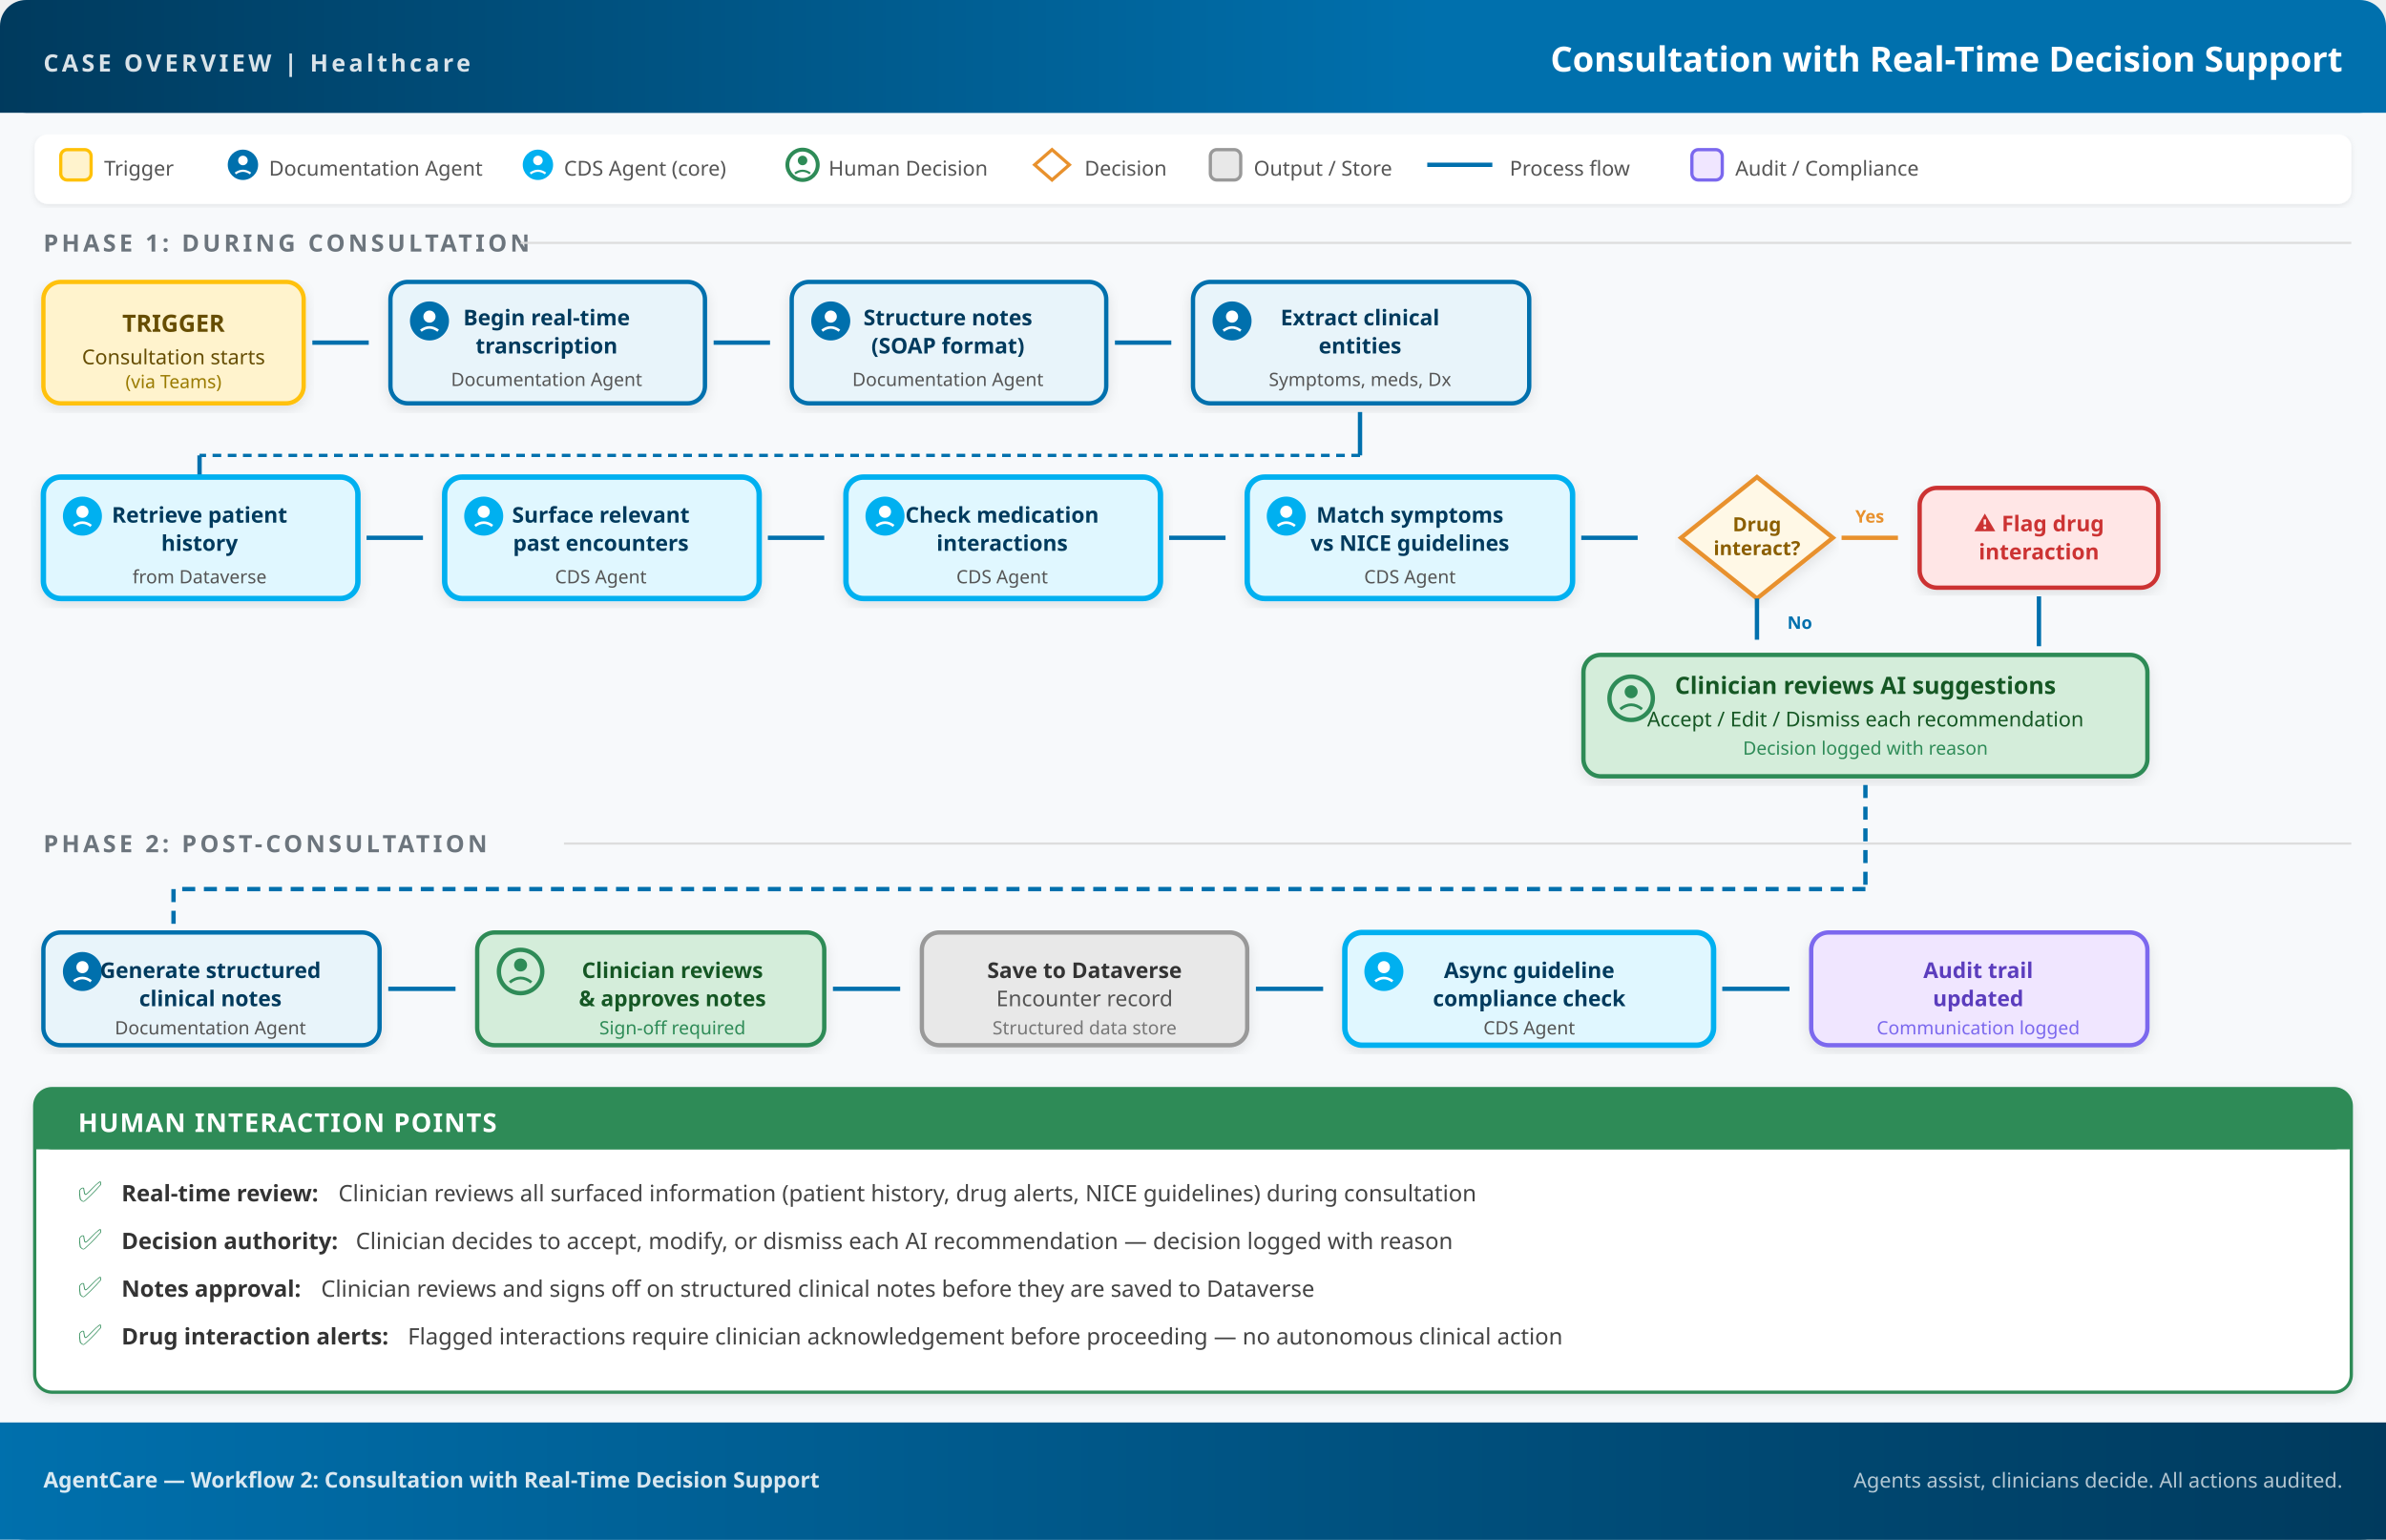
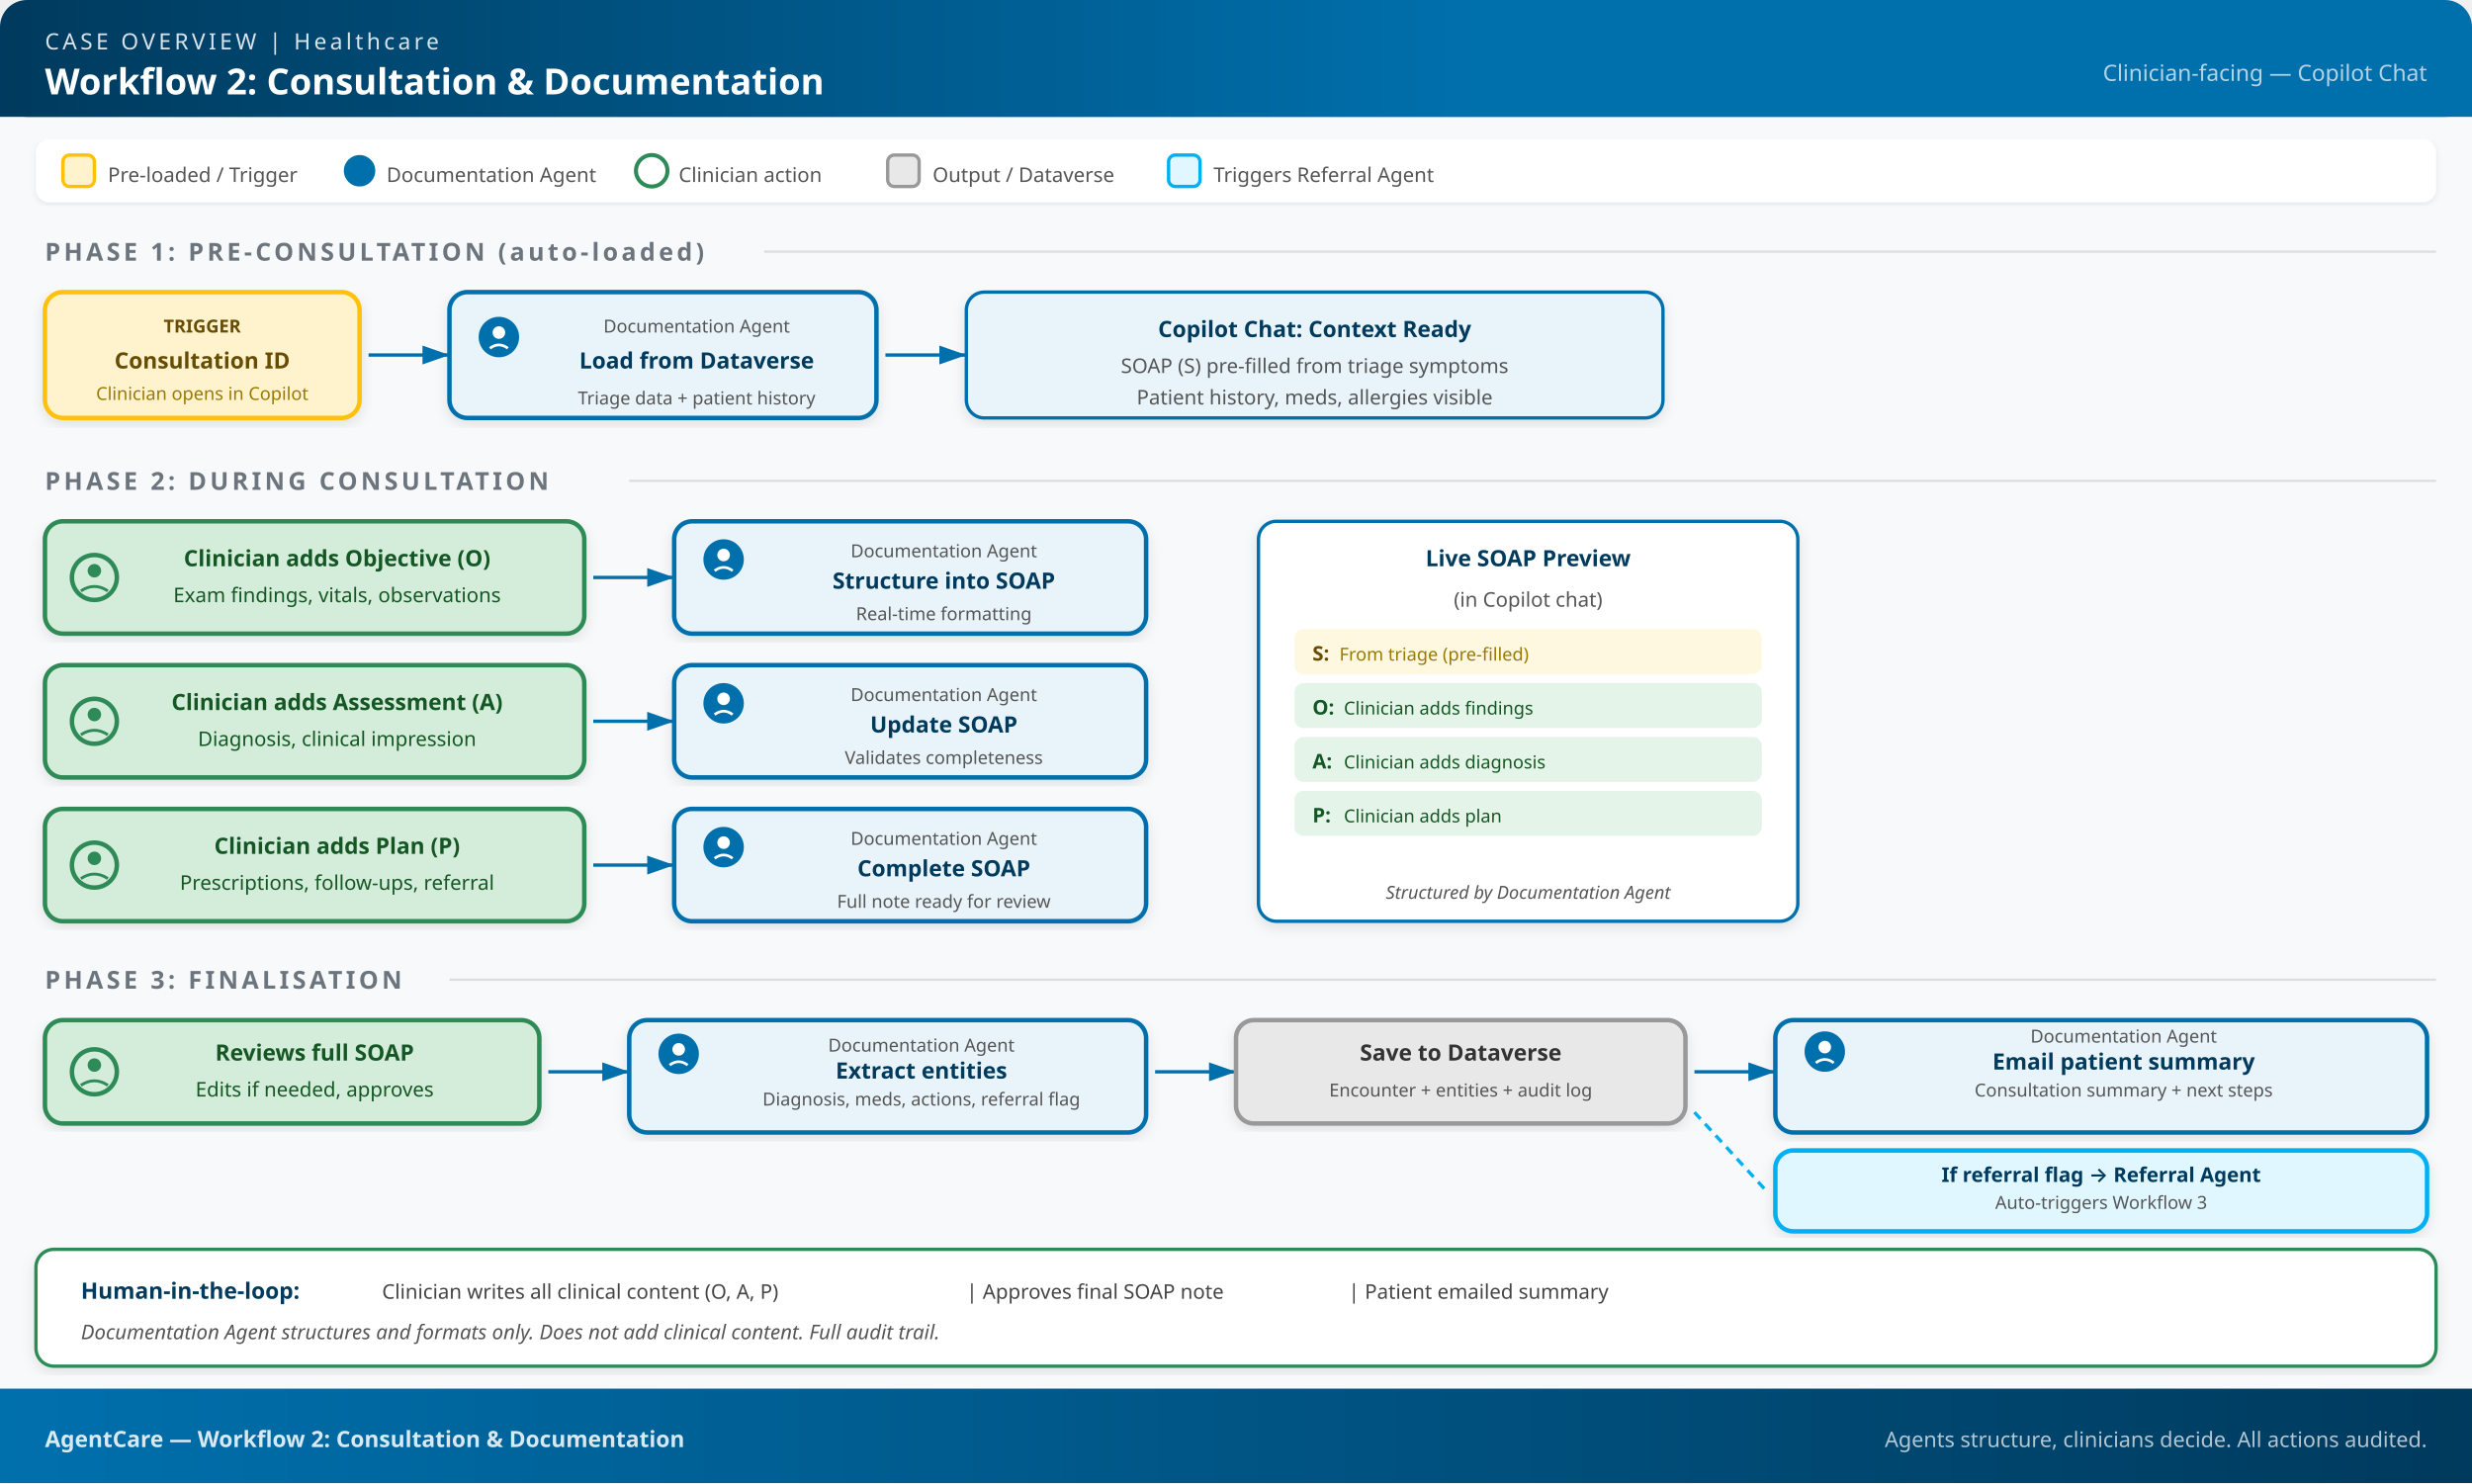
- <svg xmlns="http://www.w3.org/2000/svg" viewBox="0 0 1100 710" font-family="'Segoe UI', -apple-system, sans-serif">
+ <svg xmlns="http://www.w3.org/2000/svg" viewBox="0 0 1100 660" font-family="'Segoe UI', -apple-system, sans-serif">
  <defs>
    <filter id="shadow" x="-4%" y="-4%" width="108%" height="112%">
      <feDropShadow dx="0" dy="2" stdDeviation="3" flood-opacity="0.10" />
    </filter>
    <filter id="shadowSm" x="-2%" y="-2%" width="104%" height="108%">
      <feDropShadow dx="0" dy="1" stdDeviation="1.5" flood-opacity="0.08" />
    </filter>
-     <marker id="arrowR" viewBox="0 0 10 7" refX="10" refY="3.5" markerWidth="10" markerHeight="7" orient="auto">
+     <marker id="arr" viewBox="0 0 10 7" refX="10" refY="3.5" markerWidth="8" markerHeight="6" orient="auto">
      <polygon points="0 0, 10 3.5, 0 7" fill="#0070AD" />
    </marker>
-     <marker id="arrowD" viewBox="0 0 7 10" refX="3.5" refY="10" markerWidth="7" markerHeight="10" orient="auto">
-       <polygon points="0 0, 3.5 10, 7 0" fill="#0070AD" />
+     <marker id="arrG" viewBox="0 0 10 7" refX="10" refY="3.5" markerWidth="8" markerHeight="6" orient="auto">
+       <polygon points="0 0, 10 3.5, 0 7" fill="#2E8B57" />
    </marker>
    <linearGradient id="headerGrad" x1="0" y1="0" x2="1" y2="0">
      <stop offset="0%" stop-color="#003A5D" />
      <stop offset="60%" stop-color="#0070AD" />
      <stop offset="100%" stop-color="#0070AD" />
    </linearGradient>
    <linearGradient id="footerGrad" x1="0" y1="0" x2="1" y2="0">
      <stop offset="0%" stop-color="#0070AD" />
      <stop offset="100%" stop-color="#003A5D" />
    </linearGradient>
  </defs>
-   <rect width="1100" height="710" rx="12" fill="#F7F9FB" />
+   <rect width="1100" height="660" rx="12" fill="#F7F9FB" />
  <rect width="1100" height="52" rx="12" fill="url(#headerGrad)" />
  <rect y="40" width="1100" height="12" fill="url(#headerGrad)" />
-   <text x="20" y="33" fill="white" font-size="11" font-weight="600" letter-spacing="1.5" opacity="0.85">CASE OVERVIEW | Healthcare</text>
-   <text x="1080" y="33" text-anchor="end" fill="white" font-size="16" font-weight="700">Consultation with Real-Time Decision Support</text>
-   <rect x="16" y="62" width="1068" height="32" rx="6" fill="white" filter="url(#shadowSm)" />
+   <text x="20" y="22" fill="white" font-size="10" font-weight="400" letter-spacing="1.5" opacity="0.85">CASE OVERVIEW | Healthcare</text>
+   <text x="20" y="42" fill="white" font-size="16" font-weight="700">Workflow 2: Consultation &amp; Documentation</text>
+   <text x="1080" y="36" text-anchor="end" fill="white" font-size="10" opacity="0.7">Clinician-facing — Copilot Chat</text>
+   <rect x="16" y="62" width="1068" height="28" rx="6" fill="white" filter="url(#shadowSm)" />
  <rect x="28" y="69" width="14" height="14" rx="3" fill="#fff3cd" stroke="#ffc107" stroke-width="1.5" />
-   <text x="48" y="81" font-size="9.5" fill="#555">Trigger</text>
-   <circle cx="112" cy="76" r="7" fill="#0070AD" />
-   <circle cx="112" cy="74" r="2.2" fill="white" />
-   <path d="M108.5,80 Q112,77.5 115.5,80" fill="none" stroke="white" stroke-width="1" />
-   <text x="124" y="81" font-size="9.5" fill="#555">Documentation Agent</text>
-   <circle cx="248" cy="76" r="7" fill="#00B0F0" />
-   <circle cx="248" cy="74" r="2.2" fill="white" />
-   <path d="M244.5,80 Q248,77.5 251.5,80" fill="none" stroke="white" stroke-width="1" />
-   <text x="260" y="81" font-size="9.5" fill="#555">CDS Agent (core)</text>
-   <circle cx="370" cy="76" r="7" fill="none" stroke="#2E8B57" stroke-width="1.8" />
-   <circle cx="370" cy="74" r="2.2" fill="#2E8B57" />
-   <path d="M366.5,80 Q370,77.5 373.5,80" fill="none" stroke="#2E8B57" stroke-width="1" />
-   <text x="382" y="81" font-size="9.5" fill="#555">Human Decision</text>
-   <polygon points="485,69 493,76 485,83 477,76" fill="none" stroke="#E8912D" stroke-width="1.5" />
-   <text x="500" y="81" font-size="9.5" fill="#555">Decision</text>
-   <rect x="558" y="69" width="14" height="14" rx="3" fill="#e8e8e8" stroke="#999" stroke-width="1.5" />
-   <text x="578" y="81" font-size="9.5" fill="#555">Output / Store</text>
-   <line x1="658" y1="76" x2="688" y2="76" stroke="#0070AD" stroke-width="2" />
-   <text x="696" y="81" font-size="9.5" fill="#555">Process flow</text>
-   <rect x="780" y="69" width="14" height="14" rx="3" fill="#f0e6ff" stroke="#7B68EE" stroke-width="1.5" />
-   <text x="800" y="81" font-size="9.5" fill="#555">Audit / Compliance</text>
-   <text x="20" y="116" font-size="11" fill="#6C757D" font-weight="700" letter-spacing="1.5">PHASE 1: DURING CONSULTATION</text>
-   <line x1="240" y1="112" x2="1084" y2="112" stroke="#ddd" stroke-width="1" />
-   <rect x="20" y="130" width="120" height="56" rx="8" fill="#fff3cd" stroke="#ffc107" stroke-width="2" filter="url(#shadow)" />
-   <text x="80" y="153" text-anchor="middle" font-size="11" font-weight="700" fill="#664d03">TRIGGER</text>
-   <text x="80" y="168" text-anchor="middle" font-size="9.5" fill="#664d03">Consultation starts</text>
-   <text x="80" y="179" text-anchor="middle" font-size="8.5" fill="#997a00">(via Teams)</text>
-   <line x1="144" y1="158" x2="170" y2="158" stroke="#0070AD" stroke-width="2" />
-   <rect x="180" y="130" width="145" height="56" rx="8" fill="#E8F4FA" stroke="#0070AD" stroke-width="2" filter="url(#shadow)" />
-   <circle cx="198" cy="148" r="9" fill="#0070AD" />
-   <circle cx="198" cy="146" r="2.8" fill="white" />
-   <path d="M194,152.5 Q198,149.5 202,152.5" fill="none" stroke="white" stroke-width="1.2" />
-   <text x="252" y="150" text-anchor="middle" font-size="10" font-weight="600" fill="#003A5D">Begin real-time</text>
-   <text x="252" y="163" text-anchor="middle" font-size="10" font-weight="600" fill="#003A5D">transcription</text>
-   <text x="252" y="178" text-anchor="middle" font-size="8.5" fill="#555">Documentation Agent</text>
-   <line x1="329" y1="158" x2="355" y2="158" stroke="#0070AD" stroke-width="2" />
-   <rect x="365" y="130" width="145" height="56" rx="8" fill="#E8F4FA" stroke="#0070AD" stroke-width="2" filter="url(#shadow)" />
-   <circle cx="383" cy="148" r="9" fill="#0070AD" />
-   <circle cx="383" cy="146" r="2.8" fill="white" />
-   <path d="M379,152.5 Q383,149.5 387,152.5" fill="none" stroke="white" stroke-width="1.2" />
-   <text x="437" y="150" text-anchor="middle" font-size="10" font-weight="600" fill="#003A5D">Structure notes</text>
-   <text x="437" y="163" text-anchor="middle" font-size="10" font-weight="600" fill="#003A5D">(SOAP format)</text>
-   <text x="437" y="178" text-anchor="middle" font-size="8.5" fill="#555">Documentation Agent</text>
-   <line x1="514" y1="158" x2="540" y2="158" stroke="#0070AD" stroke-width="2" />
-   <rect x="550" y="130" width="155" height="56" rx="8" fill="#E8F4FA" stroke="#0070AD" stroke-width="2" filter="url(#shadow)" />
-   <circle cx="568" cy="148" r="9" fill="#0070AD" />
-   <circle cx="568" cy="146" r="2.8" fill="white" />
-   <path d="M564,152.5 Q568,149.5 572,152.5" fill="none" stroke="white" stroke-width="1.2" />
-   <text x="627" y="150" text-anchor="middle" font-size="10" font-weight="600" fill="#003A5D">Extract clinical</text>
-   <text x="627" y="163" text-anchor="middle" font-size="10" font-weight="600" fill="#003A5D">entities</text>
-   <text x="627" y="178" text-anchor="middle" font-size="8.5" fill="#555">Symptoms, meds, Dx</text>
-   <line x1="627" y1="190" x2="627" y2="210" stroke="#0070AD" stroke-width="2" />
-   <line x1="627" y1="210" x2="92" y2="210" stroke="#0070AD" stroke-width="1.5" stroke-dasharray="4,3" />
-   <line x1="92" y1="210" x2="92" y2="220" stroke="#0070AD" stroke-width="2" />
-   <rect x="20" y="220" width="145" height="56" rx="8" fill="#e0f7ff" stroke="#00B0F0" stroke-width="2.5" filter="url(#shadow)" />
-   <circle cx="38" cy="238" r="9" fill="#00B0F0" />
-   <circle cx="38" cy="236" r="2.8" fill="white" />
-   <path d="M34,242.5 Q38,239.5 42,242.5" fill="none" stroke="white" stroke-width="1.2" />
-   <text x="92" y="241" text-anchor="middle" font-size="10" font-weight="700" fill="#003A5D">Retrieve patient</text>
-   <text x="92" y="254" text-anchor="middle" font-size="10" font-weight="700" fill="#003A5D">history</text>
-   <text x="92" y="269" text-anchor="middle" font-size="8.5" fill="#555">from Dataverse</text>
-   <line x1="169" y1="248" x2="195" y2="248" stroke="#0070AD" stroke-width="2" />
-   <rect x="205" y="220" width="145" height="56" rx="8" fill="#e0f7ff" stroke="#00B0F0" stroke-width="2.5" filter="url(#shadow)" />
-   <circle cx="223" cy="238" r="9" fill="#00B0F0" />
-   <circle cx="223" cy="236" r="2.8" fill="white" />
-   <path d="M219,242.5 Q223,239.5 227,242.5" fill="none" stroke="white" stroke-width="1.2" />
-   <text x="277" y="241" text-anchor="middle" font-size="10" font-weight="700" fill="#003A5D">Surface relevant</text>
-   <text x="277" y="254" text-anchor="middle" font-size="10" font-weight="700" fill="#003A5D">past encounters</text>
-   <text x="277" y="269" text-anchor="middle" font-size="8.5" fill="#555">CDS Agent</text>
-   <line x1="354" y1="248" x2="380" y2="248" stroke="#0070AD" stroke-width="2" />
-   <rect x="390" y="220" width="145" height="56" rx="8" fill="#e0f7ff" stroke="#00B0F0" stroke-width="2.5" filter="url(#shadow)" />
-   <circle cx="408" cy="238" r="9" fill="#00B0F0" />
-   <circle cx="408" cy="236" r="2.8" fill="white" />
-   <path d="M404,242.5 Q408,239.5 412,242.5" fill="none" stroke="white" stroke-width="1.2" />
-   <text x="462" y="241" text-anchor="middle" font-size="10" font-weight="700" fill="#003A5D">Check medication</text>
-   <text x="462" y="254" text-anchor="middle" font-size="10" font-weight="700" fill="#003A5D">interactions</text>
-   <text x="462" y="269" text-anchor="middle" font-size="8.5" fill="#555">CDS Agent</text>
-   <line x1="539" y1="248" x2="565" y2="248" stroke="#0070AD" stroke-width="2" />
-   <rect x="575" y="220" width="150" height="56" rx="8" fill="#e0f7ff" stroke="#00B0F0" stroke-width="2.5" filter="url(#shadow)" />
-   <circle cx="593" cy="238" r="9" fill="#00B0F0" />
-   <circle cx="593" cy="236" r="2.8" fill="white" />
-   <path d="M589,242.5 Q593,239.5 597,242.5" fill="none" stroke="white" stroke-width="1.2" />
-   <text x="650" y="241" text-anchor="middle" font-size="10" font-weight="700" fill="#003A5D">Match symptoms</text>
-   <text x="650" y="254" text-anchor="middle" font-size="10" font-weight="700" fill="#003A5D">vs NICE guidelines</text>
-   <text x="650" y="269" text-anchor="middle" font-size="8.5" fill="#555">CDS Agent</text>
-   <line x1="729" y1="248" x2="755" y2="248" stroke="#0070AD" stroke-width="2" />
-   <polygon points="810,220 845,248 810,276 775,248" fill="#fff8e6" stroke="#E8912D" stroke-width="2" filter="url(#shadow)" />
-   <text x="810" y="245" text-anchor="middle" font-size="9" font-weight="600" fill="#8B5E00">Drug</text>
-   <text x="810" y="256" text-anchor="middle" font-size="9" font-weight="600" fill="#8B5E00">interact?</text>
-   <line x1="849" y1="248" x2="875" y2="248" stroke="#E8912D" stroke-width="2" />
-   <text x="862" y="241" text-anchor="middle" font-size="8" fill="#E8912D" font-weight="600">Yes</text>
-   <rect x="885" y="225" width="110" height="46" rx="8" fill="#ffe6e6" stroke="#cc3333" stroke-width="2" filter="url(#shadow)" />
-   <text x="940" y="245" text-anchor="middle" font-size="10" font-weight="700" fill="#cc3333">⚠ Flag drug</text>
-   <text x="940" y="258" text-anchor="middle" font-size="10" font-weight="700" fill="#cc3333">interaction</text>
-   <line x1="810" y1="276" x2="810" y2="295" stroke="#0070AD" stroke-width="2" />
-   <text x="824" y="290" font-size="8" fill="#0070AD" font-weight="600">No</text>
-   <rect x="730" y="302" width="260" height="56" rx="8" fill="#d4edda" stroke="#2E8B57" stroke-width="2" filter="url(#shadow)" />
-   <circle cx="752" cy="322" r="10" fill="none" stroke="#2E8B57" stroke-width="2" />
-   <circle cx="752" cy="319" r="3" fill="#2E8B57" />
-   <path d="M747,327 Q752,323 757,327" fill="none" stroke="#2E8B57" stroke-width="1.3" />
-   <text x="860" y="320" text-anchor="middle" font-size="11" font-weight="700" fill="#155724">Clinician reviews AI suggestions</text>
-   <text x="860" y="335" text-anchor="middle" font-size="9.5" fill="#155724">Accept / Edit / Dismiss each recommendation</text>
-   <text x="860" y="348" text-anchor="middle" font-size="8.5" fill="#2E8B57">Decision logged with reason</text>
-   <line x1="940" y1="275" x2="940" y2="298" stroke="#0070AD" stroke-width="2" />
-   <text x="20" y="393" font-size="11" fill="#6C757D" font-weight="700" letter-spacing="1.5">PHASE 2: POST-CONSULTATION</text>
-   <line x1="260" y1="389" x2="1084" y2="389" stroke="#ddd" stroke-width="1" />
-   <line x1="860" y1="362" x2="860" y2="410" stroke="#0070AD" stroke-width="2" stroke-dasharray="6,4" />
-   <line x1="860" y1="410" x2="80" y2="410" stroke="#0070AD" stroke-width="2" stroke-dasharray="6,4" />
-   <line x1="80" y1="410" x2="80" y2="430" stroke="#0070AD" stroke-width="2" stroke-dasharray="6,4" />
-   <rect x="20" y="430" width="155" height="52" rx="8" fill="#E8F4FA" stroke="#0070AD" stroke-width="2" filter="url(#shadow)" />
-   <circle cx="38" cy="448" r="9" fill="#0070AD" />
-   <circle cx="38" cy="446" r="2.8" fill="white" />
-   <path d="M34,452.5 Q38,449.5 42,452.5" fill="none" stroke="white" stroke-width="1.2" />
-   <text x="97" y="451" text-anchor="middle" font-size="10" font-weight="600" fill="#003A5D">Generate structured</text>
-   <text x="97" y="464" text-anchor="middle" font-size="10" font-weight="600" fill="#003A5D">clinical notes</text>
-   <text x="97" y="477" text-anchor="middle" font-size="8.5" fill="#555">Documentation Agent</text>
-   <line x1="179" y1="456" x2="210" y2="456" stroke="#0070AD" stroke-width="2" />
-   <rect x="220" y="430" width="160" height="52" rx="8" fill="#d4edda" stroke="#2E8B57" stroke-width="2" filter="url(#shadow)" />
-   <circle cx="240" cy="448" r="10" fill="none" stroke="#2E8B57" stroke-width="2" />
-   <circle cx="240" cy="445" r="3" fill="#2E8B57" />
-   <path d="M235,453 Q240,449 245,453" fill="none" stroke="#2E8B57" stroke-width="1.3" />
-   <text x="310" y="451" text-anchor="middle" font-size="10" font-weight="700" fill="#155724">Clinician reviews</text>
-   <text x="310" y="464" text-anchor="middle" font-size="10" font-weight="700" fill="#155724">&amp; approves notes</text>
-   <text x="310" y="477" text-anchor="middle" font-size="8.5" fill="#2E8B57">Sign-off required</text>
-   <line x1="384" y1="456" x2="415" y2="456" stroke="#0070AD" stroke-width="2" />
-   <rect x="425" y="430" width="150" height="52" rx="8" fill="#e8e8e8" stroke="#999" stroke-width="2" filter="url(#shadow)" />
-   <text x="500" y="451" text-anchor="middle" font-size="10" font-weight="600" fill="#333">Save to Dataverse</text>
-   <text x="500" y="464" text-anchor="middle" font-size="10" fill="#555">Encounter record</text>
-   <text x="500" y="477" text-anchor="middle" font-size="8.5" fill="#777">Structured data store</text>
-   <line x1="579" y1="456" x2="610" y2="456" stroke="#0070AD" stroke-width="2" />
-   <rect x="620" y="430" width="170" height="52" rx="8" fill="#e0f7ff" stroke="#00B0F0" stroke-width="2.5" filter="url(#shadow)" />
-   <circle cx="638" cy="448" r="9" fill="#00B0F0" />
-   <circle cx="638" cy="446" r="2.8" fill="white" />
-   <path d="M634,452.5 Q638,449.5 642,452.5" fill="none" stroke="white" stroke-width="1.2" />
-   <text x="705" y="451" text-anchor="middle" font-size="10" font-weight="700" fill="#003A5D">Async guideline</text>
-   <text x="705" y="464" text-anchor="middle" font-size="10" font-weight="700" fill="#003A5D">compliance check</text>
-   <text x="705" y="477" text-anchor="middle" font-size="8.5" fill="#555">CDS Agent</text>
-   <line x1="794" y1="456" x2="825" y2="456" stroke="#0070AD" stroke-width="2" />
-   <rect x="835" y="430" width="155" height="52" rx="8" fill="#f0e6ff" stroke="#7B68EE" stroke-width="2" filter="url(#shadow)" />
-   <text x="912" y="451" text-anchor="middle" font-size="10" font-weight="700" fill="#5B3DBD">Audit trail</text>
-   <text x="912" y="464" text-anchor="middle" font-size="10" font-weight="700" fill="#5B3DBD">updated</text>
-   <text x="912" y="477" text-anchor="middle" font-size="8.5" fill="#7B68EE">Communication logged</text>
-   <rect x="16" y="502" width="1068" height="140" rx="8" fill="white" stroke="#2E8B57" stroke-width="1.5" filter="url(#shadow)" />
-   <rect x="16" y="502" width="1068" height="28" rx="8" fill="#2E8B57" />
-   <rect x="16" y="518" width="1068" height="12" fill="#2E8B57" />
-   <text x="36" y="522" font-size="12" font-weight="700" fill="white" letter-spacing="0.5">HUMAN INTERACTION POINTS</text>
-   <text x="36" y="554" font-size="13" fill="#2E8B57">✅</text>
-   <text x="56" y="554" font-size="10.5" fill="#333" font-weight="600">Real-time review:</text>
-   <text x="156" y="554" font-size="10.5" fill="#444">Clinician reviews all surfaced information (patient history, drug alerts, NICE guidelines) during consultation</text>
-   <text x="36" y="576" font-size="13" fill="#2E8B57">✅</text>
-   <text x="56" y="576" font-size="10.5" fill="#333" font-weight="600">Decision authority:</text>
-   <text x="164" y="576" font-size="10.5" fill="#444">Clinician decides to accept, modify, or dismiss each AI recommendation — decision logged with reason</text>
-   <text x="36" y="598" font-size="13" fill="#2E8B57">✅</text>
-   <text x="56" y="598" font-size="10.5" fill="#333" font-weight="600">Notes approval:</text>
-   <text x="148" y="598" font-size="10.5" fill="#444">Clinician reviews and signs off on structured clinical notes before they are saved to Dataverse</text>
-   <text x="36" y="620" font-size="13" fill="#2E8B57">✅</text>
-   <text x="56" y="620" font-size="10.5" fill="#333" font-weight="600">Drug interaction alerts:</text>
-   <text x="188" y="620" font-size="10.5" fill="#444">Flagged interactions require clinician acknowledgement before proceeding — no autonomous clinical action</text>
-   <rect x="0" y="656" width="1100" height="54" rx="0" fill="url(#footerGrad)" />
-   <rect x="0" y="656" width="1100" height="12" rx="0" fill="url(#footerGrad)" />
-   <rect x="0" y="698" width="1100" height="12" rx="12" fill="url(#footerGrad)" />
-   <text x="20" y="686" fill="white" font-size="10" opacity="0.85" font-weight="600">AgentCare — Workflow 2: Consultation with Real-Time Decision Support</text>
-   <text x="1080" y="686" text-anchor="end" fill="white" font-size="9.5" opacity="0.7">Agents assist, clinicians decide. All actions audited.</text>
+   <text x="48" y="81" font-size="9" fill="#555">Pre-loaded / Trigger</text>
+   <circle cx="160" cy="76" r="7" fill="#0070AD" />
+   <text x="172" y="81" font-size="9" fill="#555">Documentation Agent</text>
+   <circle cx="290" cy="76" r="7" fill="none" stroke="#2E8B57" stroke-width="1.8" />
+   <text x="302" y="81" font-size="9" fill="#555">Clinician action</text>
+   <rect x="395" y="69" width="14" height="14" rx="3" fill="#e8e8e8" stroke="#999" stroke-width="1.5" />
+   <text x="415" y="81" font-size="9" fill="#555">Output / Dataverse</text>
+   <rect x="520" y="69" width="14" height="14" rx="3" fill="#e0f7ff" stroke="#00B0F0" stroke-width="1.5" />
+   <text x="540" y="81" font-size="9" fill="#555">Triggers Referral Agent</text>
+   <text x="20" y="116" font-size="11" fill="#6C757D" font-weight="700" letter-spacing="1.5">PHASE 1: PRE-CONSULTATION (auto-loaded)</text>
+   <line x1="340" y1="112" x2="1084" y2="112" stroke="#ddd" stroke-width="1" />
+   <rect x="20" y="130" width="140" height="56" rx="8" fill="#fff3cd" stroke="#ffc107" stroke-width="2" filter="url(#shadow)" />
+   <text x="90" y="148" text-anchor="middle" font-size="8" font-weight="700" fill="#664d03">TRIGGER</text>
+   <text x="90" y="164" text-anchor="middle" font-size="10" font-weight="600" fill="#664d03">Consultation ID</text>
+   <text x="90" y="178" text-anchor="middle" font-size="8" fill="#997a00">Clinician opens in Copilot</text>
+   <line x1="164" y1="158" x2="200" y2="158" stroke="#0070AD" stroke-width="1.5" marker-end="url(#arr)" />
+   <rect x="200" y="130" width="190" height="56" rx="8" fill="#E8F4FA" stroke="#0070AD" stroke-width="2" filter="url(#shadow)" />
+   <circle cx="222" cy="150" r="9" fill="#0070AD" />
+   <circle cx="222" cy="148" r="2.8" fill="white" />
+   <path d="M218,155 Q222,152 226,155" fill="none" stroke="white" stroke-width="1.2" />
+   <text x="310" y="148" text-anchor="middle" font-size="8" font-weight="500" fill="#555">Documentation Agent</text>
+   <text x="310" y="164" text-anchor="middle" font-size="10" font-weight="700" fill="#003A5D">Load from Dataverse</text>
+   <text x="310" y="180" text-anchor="middle" font-size="8" fill="#555">Triage data + patient history</text>
+   <line x1="394" y1="158" x2="430" y2="158" stroke="#0070AD" stroke-width="1.5" marker-end="url(#arr)" />
+   <rect x="430" y="130" width="310" height="56" rx="8" fill="#E8F4FA" stroke="#0070AD" stroke-width="1.5" filter="url(#shadow)" />
+   <text x="585" y="150" text-anchor="middle" font-size="10" font-weight="700" fill="#003A5D">Copilot Chat: Context Ready</text>
+   <text x="585" y="166" text-anchor="middle" font-size="9" fill="#555">SOAP (S) pre-filled from triage symptoms</text>
+   <text x="585" y="180" text-anchor="middle" font-size="9" fill="#555">Patient history, meds, allergies visible</text>
+   <text x="20" y="218" font-size="11" fill="#6C757D" font-weight="700" letter-spacing="1.5">PHASE 2: DURING CONSULTATION</text>
+   <line x1="280" y1="214" x2="1084" y2="214" stroke="#ddd" stroke-width="1" />
+   <rect x="20" y="232" width="240" height="50" rx="8" fill="#d4edda" stroke="#2E8B57" stroke-width="2" filter="url(#shadow)" />
+   <circle cx="42" cy="257" r="10" fill="none" stroke="#2E8B57" stroke-width="2" />
+   <circle cx="42" cy="254" r="3" fill="#2E8B57" />
+   <path d="M36,263 Q42,259 48,263" fill="none" stroke="#2E8B57" stroke-width="1.3" />
+   <text x="150" y="252" text-anchor="middle" font-size="10" font-weight="700" fill="#155724">Clinician adds Objective (O)</text>
+   <text x="150" y="268" text-anchor="middle" font-size="9" fill="#155724">Exam findings, vitals, observations</text>
+   <line x1="264" y1="257" x2="300" y2="257" stroke="#0070AD" stroke-width="1.5" marker-end="url(#arr)" />
+   <rect x="300" y="232" width="210" height="50" rx="8" fill="#E8F4FA" stroke="#0070AD" stroke-width="2" filter="url(#shadow)" />
+   <circle cx="322" cy="249" r="9" fill="#0070AD" />
+   <circle cx="322" cy="247" r="2.8" fill="white" />
+   <path d="M318,254 Q322,251 326,254" fill="none" stroke="white" stroke-width="1.2" />
+   <text x="420" y="248" text-anchor="middle" font-size="8" font-weight="500" fill="#555">Documentation Agent</text>
+   <text x="420" y="262" text-anchor="middle" font-size="10" font-weight="700" fill="#003A5D">Structure into SOAP</text>
+   <text x="420" y="276" text-anchor="middle" font-size="8" fill="#555">Real-time formatting</text>
+   <rect x="20" y="296" width="240" height="50" rx="8" fill="#d4edda" stroke="#2E8B57" stroke-width="2" filter="url(#shadow)" />
+   <circle cx="42" cy="321" r="10" fill="none" stroke="#2E8B57" stroke-width="2" />
+   <circle cx="42" cy="318" r="3" fill="#2E8B57" />
+   <path d="M36,327 Q42,323 48,327" fill="none" stroke="#2E8B57" stroke-width="1.3" />
+   <text x="150" y="316" text-anchor="middle" font-size="10" font-weight="700" fill="#155724">Clinician adds Assessment (A)</text>
+   <text x="150" y="332" text-anchor="middle" font-size="9" fill="#155724">Diagnosis, clinical impression</text>
+   <line x1="264" y1="321" x2="300" y2="321" stroke="#0070AD" stroke-width="1.5" marker-end="url(#arr)" />
+   <rect x="300" y="296" width="210" height="50" rx="8" fill="#E8F4FA" stroke="#0070AD" stroke-width="2" filter="url(#shadow)" />
+   <circle cx="322" cy="313" r="9" fill="#0070AD" />
+   <circle cx="322" cy="311" r="2.8" fill="white" />
+   <path d="M318,318 Q322,315 326,318" fill="none" stroke="white" stroke-width="1.2" />
+   <text x="420" y="312" text-anchor="middle" font-size="8" font-weight="500" fill="#555">Documentation Agent</text>
+   <text x="420" y="326" text-anchor="middle" font-size="10" font-weight="700" fill="#003A5D">Update SOAP</text>
+   <text x="420" y="340" text-anchor="middle" font-size="8" fill="#555">Validates completeness</text>
+   <rect x="20" y="360" width="240" height="50" rx="8" fill="#d4edda" stroke="#2E8B57" stroke-width="2" filter="url(#shadow)" />
+   <circle cx="42" cy="385" r="10" fill="none" stroke="#2E8B57" stroke-width="2" />
+   <circle cx="42" cy="382" r="3" fill="#2E8B57" />
+   <path d="M36,391 Q42,387 48,391" fill="none" stroke="#2E8B57" stroke-width="1.3" />
+   <text x="150" y="380" text-anchor="middle" font-size="10" font-weight="700" fill="#155724">Clinician adds Plan (P)</text>
+   <text x="150" y="396" text-anchor="middle" font-size="9" fill="#155724">Prescriptions, follow-ups, referral</text>
+   <line x1="264" y1="385" x2="300" y2="385" stroke="#0070AD" stroke-width="1.5" marker-end="url(#arr)" />
+   <rect x="300" y="360" width="210" height="50" rx="8" fill="#E8F4FA" stroke="#0070AD" stroke-width="2" filter="url(#shadow)" />
+   <circle cx="322" cy="377" r="9" fill="#0070AD" />
+   <circle cx="322" cy="375" r="2.8" fill="white" />
+   <path d="M318,382 Q322,379 326,382" fill="none" stroke="white" stroke-width="1.2" />
+   <text x="420" y="376" text-anchor="middle" font-size="8" font-weight="500" fill="#555">Documentation Agent</text>
+   <text x="420" y="390" text-anchor="middle" font-size="10" font-weight="700" fill="#003A5D">Complete SOAP</text>
+   <text x="420" y="404" text-anchor="middle" font-size="8" fill="#555">Full note ready for review</text>
+   <rect x="560" y="232" width="240" height="178" rx="8" fill="white" stroke="#0070AD" stroke-width="1.5" filter="url(#shadow)" />
+   <text x="680" y="252" text-anchor="middle" font-size="10" font-weight="700" fill="#003A5D">Live SOAP Preview</text>
+   <text x="680" y="270" text-anchor="middle" font-size="9" fill="#555">(in Copilot chat)</text>
+   <rect x="576" y="280" width="208" height="20" rx="4" fill="#fff3cd" opacity="0.6" />
+   <text x="584" y="294" font-size="9" fill="#664d03" font-weight="600">S:</text>
+   <text x="596" y="294" font-size="8" fill="#997a00">From triage (pre-filled)</text>
+   <rect x="576" y="304" width="208" height="20" rx="4" fill="#d4edda" opacity="0.6" />
+   <text x="584" y="318" font-size="9" fill="#155724" font-weight="600">O:</text>
+   <text x="598" y="318" font-size="8" fill="#155724">Clinician adds findings</text>
+   <rect x="576" y="328" width="208" height="20" rx="4" fill="#d4edda" opacity="0.6" />
+   <text x="584" y="342" font-size="9" fill="#155724" font-weight="600">A:</text>
+   <text x="598" y="342" font-size="8" fill="#155724">Clinician adds diagnosis</text>
+   <rect x="576" y="352" width="208" height="20" rx="4" fill="#d4edda" opacity="0.6" />
+   <text x="584" y="366" font-size="9" fill="#155724" font-weight="600">P:</text>
+   <text x="598" y="366" font-size="8" fill="#155724">Clinician adds plan</text>
+   <text x="680" y="400" text-anchor="middle" font-size="8" fill="#555" font-style="italic">Structured by Documentation Agent</text>
+   <text x="20" y="440" font-size="11" fill="#6C757D" font-weight="700" letter-spacing="1.5">PHASE 3: FINALISATION</text>
+   <line x1="200" y1="436" x2="1084" y2="436" stroke="#ddd" stroke-width="1" />
+   <rect x="20" y="454" width="220" height="46" rx="8" fill="#d4edda" stroke="#2E8B57" stroke-width="2" filter="url(#shadow)" />
+   <circle cx="42" cy="477" r="10" fill="none" stroke="#2E8B57" stroke-width="2" />
+   <circle cx="42" cy="474" r="3" fill="#2E8B57" />
+   <path d="M36,483 Q42,479 48,483" fill="none" stroke="#2E8B57" stroke-width="1.3" />
+   <text x="140" y="472" text-anchor="middle" font-size="10" font-weight="700" fill="#155724">Reviews full SOAP</text>
+   <text x="140" y="488" text-anchor="middle" font-size="9" fill="#155724">Edits if needed, approves</text>
+   <line x1="244" y1="477" x2="280" y2="477" stroke="#0070AD" stroke-width="1.5" marker-end="url(#arr)" />
+   <rect x="280" y="454" width="230" height="50" rx="8" fill="#E8F4FA" stroke="#0070AD" stroke-width="2" filter="url(#shadow)" />
+   <circle cx="302" cy="469" r="9" fill="#0070AD" />
+   <circle cx="302" cy="467" r="2.8" fill="white" />
+   <path d="M298,474 Q302,471 306,474" fill="none" stroke="white" stroke-width="1.2" />
+   <text x="410" y="468" text-anchor="middle" font-size="8" font-weight="500" fill="#555">Documentation Agent</text>
+   <text x="410" y="480" text-anchor="middle" font-size="10" font-weight="700" fill="#003A5D">Extract entities</text>
+   <text x="410" y="492" text-anchor="middle" font-size="8" fill="#555">Diagnosis, meds, actions, referral flag</text>
+   <line x1="514" y1="477" x2="550" y2="477" stroke="#0070AD" stroke-width="1.5" marker-end="url(#arr)" />
+   <rect x="550" y="454" width="200" height="46" rx="8" fill="#e8e8e8" stroke="#999" stroke-width="2" filter="url(#shadow)" />
+   <text x="650" y="472" text-anchor="middle" font-size="10" font-weight="600" fill="#333">Save to Dataverse</text>
+   <text x="650" y="488" text-anchor="middle" font-size="8" fill="#555">Encounter + entities + audit log</text>
+   <line x1="754" y1="477" x2="790" y2="477" stroke="#0070AD" stroke-width="1.5" marker-end="url(#arr)" />
+   <rect x="790" y="454" width="290" height="50" rx="8" fill="#E8F4FA" stroke="#0070AD" stroke-width="2" filter="url(#shadow)" />
+   <circle cx="812" cy="468" r="9" fill="#0070AD" />
+   <circle cx="812" cy="466" r="2.8" fill="white" />
+   <path d="M808,473 Q812,470 816,473" fill="none" stroke="white" stroke-width="1.2" />
+   <text x="945" y="464" text-anchor="middle" font-size="8" font-weight="500" fill="#555">Documentation Agent</text>
+   <text x="945" y="476" text-anchor="middle" font-size="10" font-weight="700" fill="#003A5D">Email patient summary</text>
+   <text x="945" y="488" text-anchor="middle" font-size="8" fill="#555">Consultation summary + next steps</text>
+   <rect x="790" y="512" width="290" height="36" rx="8" fill="#e0f7ff" stroke="#00B0F0" stroke-width="2" filter="url(#shadow)" />
+   <text x="935" y="526" text-anchor="middle" font-size="9" font-weight="600" fill="#003A5D">If referral flag → Referral Agent</text>
+   <text x="935" y="538" text-anchor="middle" font-size="8" fill="#555">Auto-triggers Workflow 3</text>
+   <line x1="754" y1="495" x2="786" y2="530" stroke="#00B0F0" stroke-width="1.5" stroke-dasharray="4,3" />
+   <rect x="16" y="556" width="1068" height="52" rx="8" fill="white" stroke="#2E8B57" stroke-width="1.5" filter="url(#shadow)" />
+   <text x="36" y="578" font-size="10" font-weight="700" fill="#003A5D">Human-in-the-loop:</text>
+   <text x="170" y="578" font-size="9" fill="#444">Clinician writes all clinical content (O, A, P)</text>
+   <text x="430" y="578" font-size="9" fill="#444">| Approves final SOAP note</text>
+   <text x="600" y="578" font-size="9" fill="#444">| Patient emailed summary</text>
+   <text x="36" y="596" font-size="9" fill="#555" font-style="italic">Documentation Agent structures and formats only. Does not add clinical content. Full audit trail.</text>
+   <rect x="0" y="618" width="1100" height="42" fill="url(#footerGrad)" />
+   <rect x="0" y="648" width="1100" height="12" rx="12" fill="url(#footerGrad)" />
+   <text x="20" y="644" fill="white" font-size="10" opacity="0.85" font-weight="600">AgentCare — Workflow 2: Consultation &amp; Documentation</text>
+   <text x="1080" y="644" text-anchor="end" fill="white" font-size="9.5" opacity="0.7">Agents structure, clinicians decide. All actions audited.</text>
</svg>
